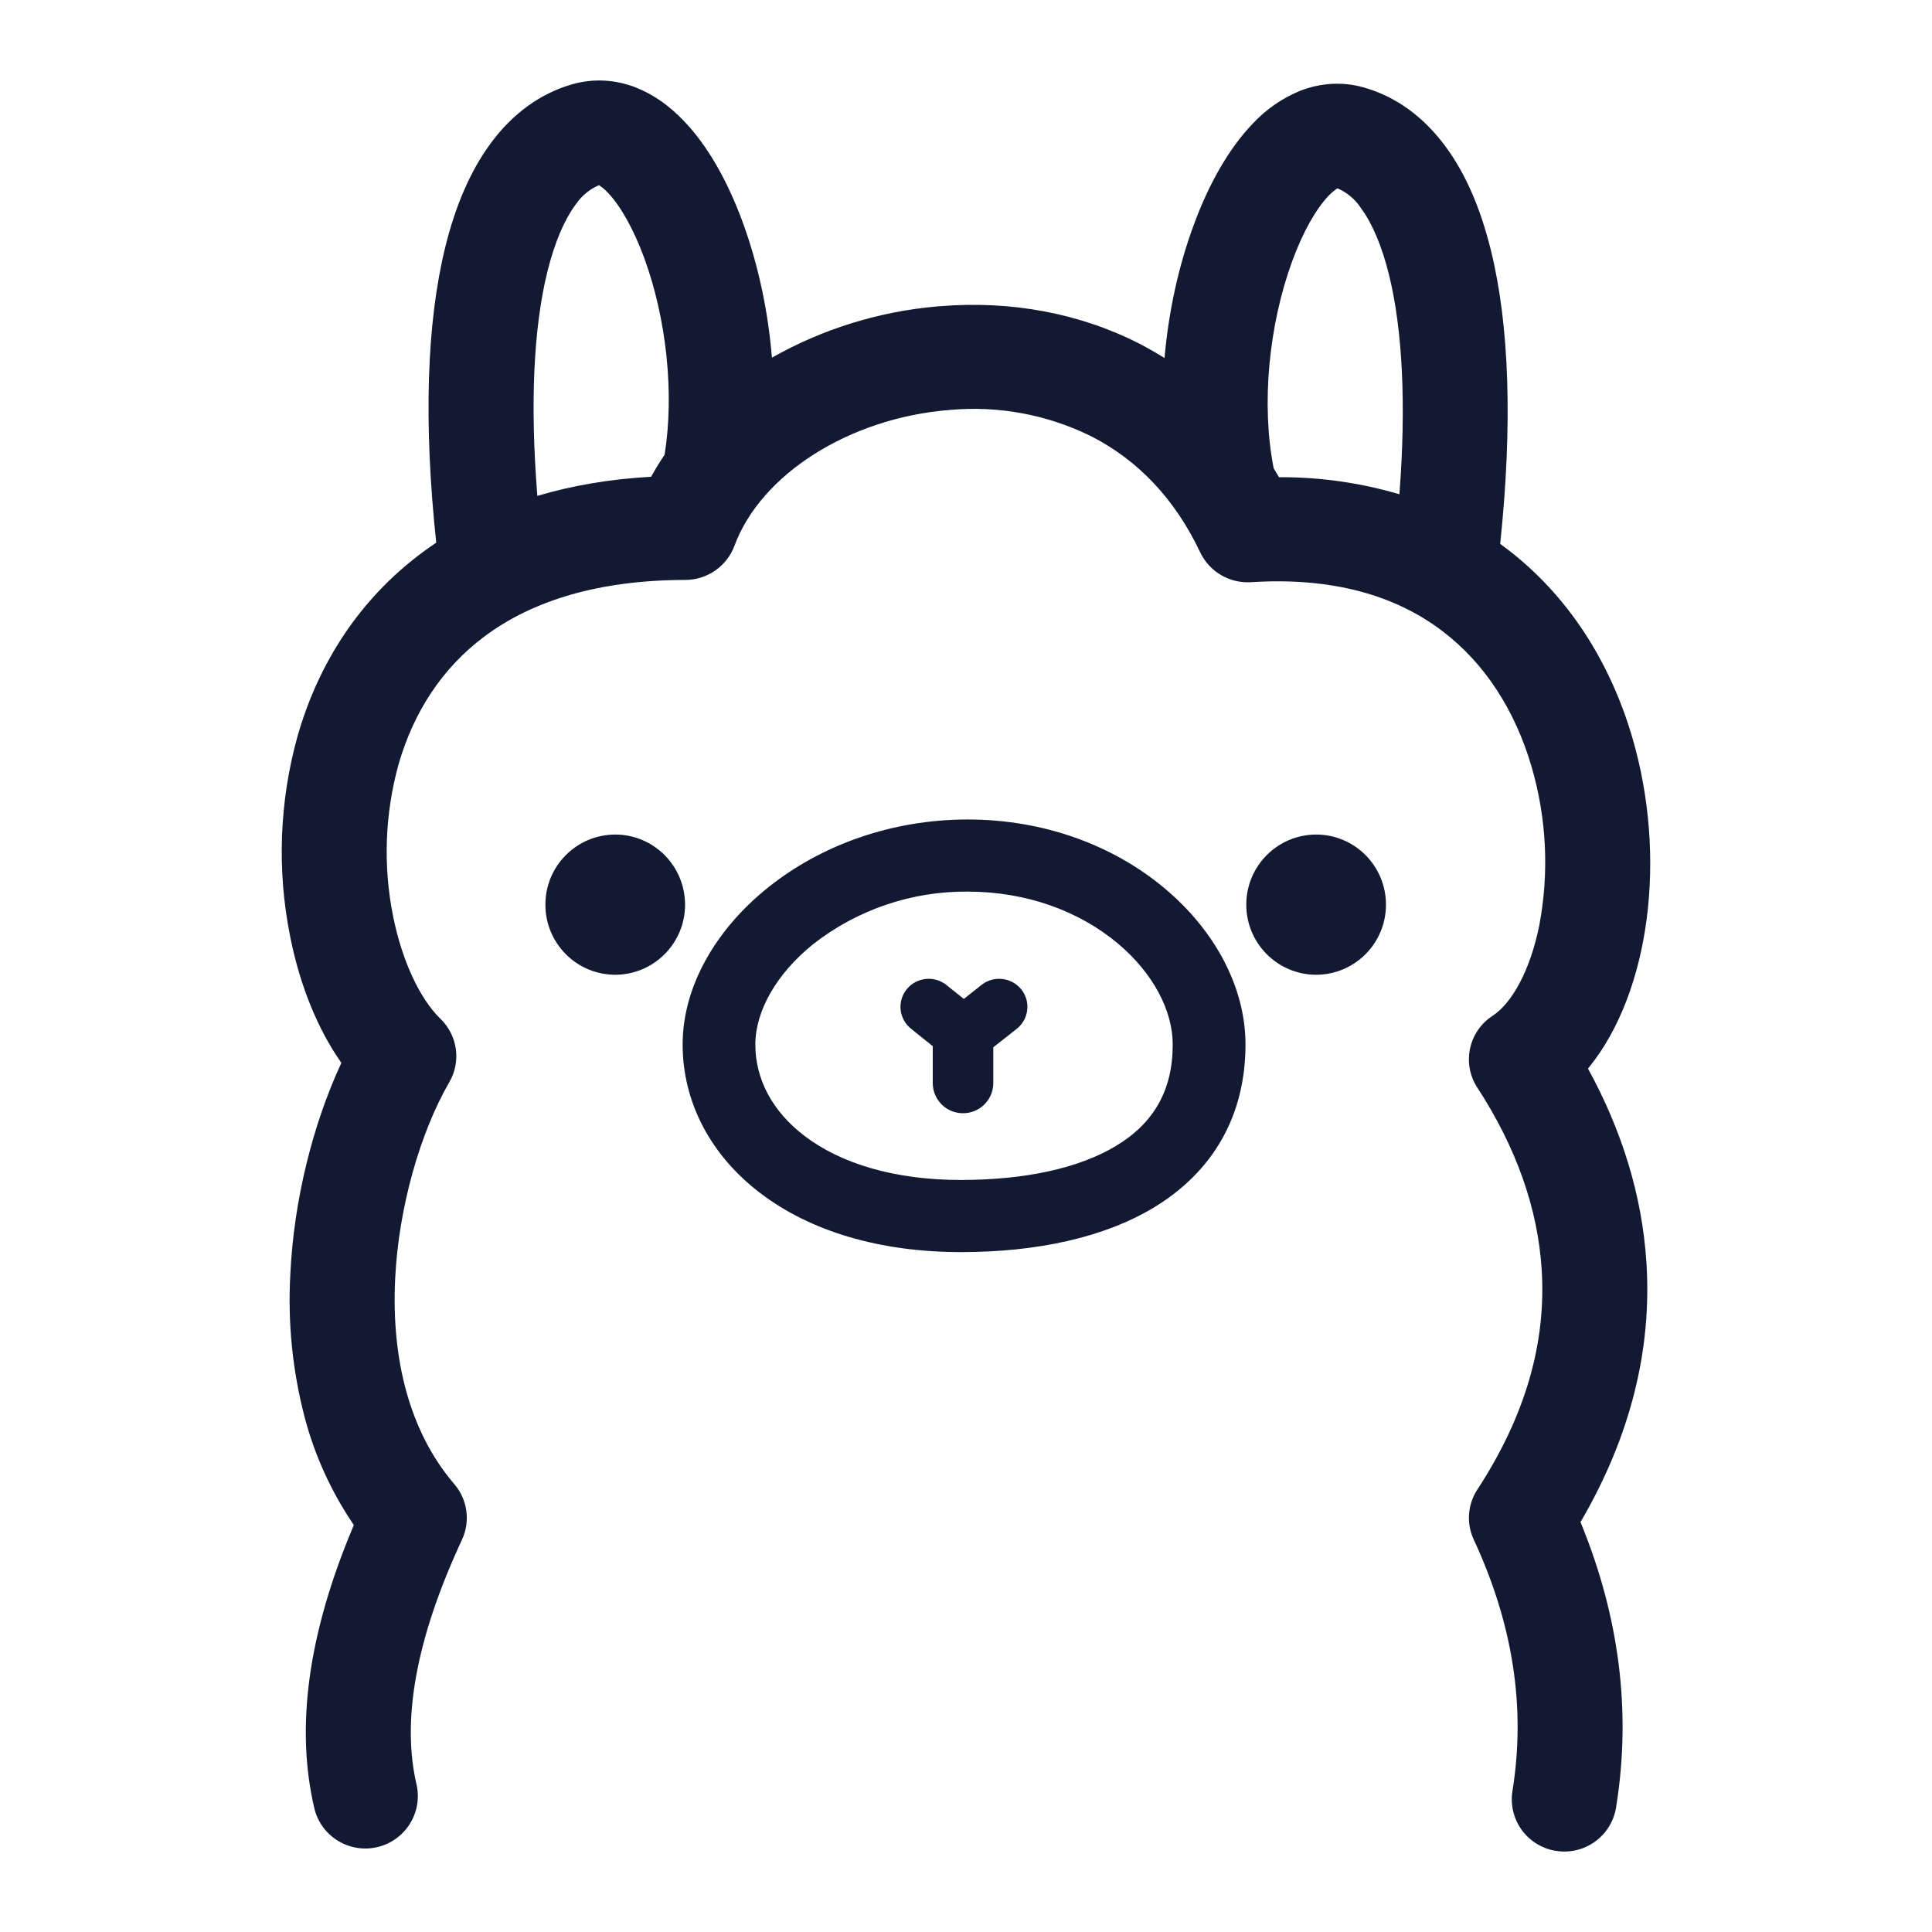
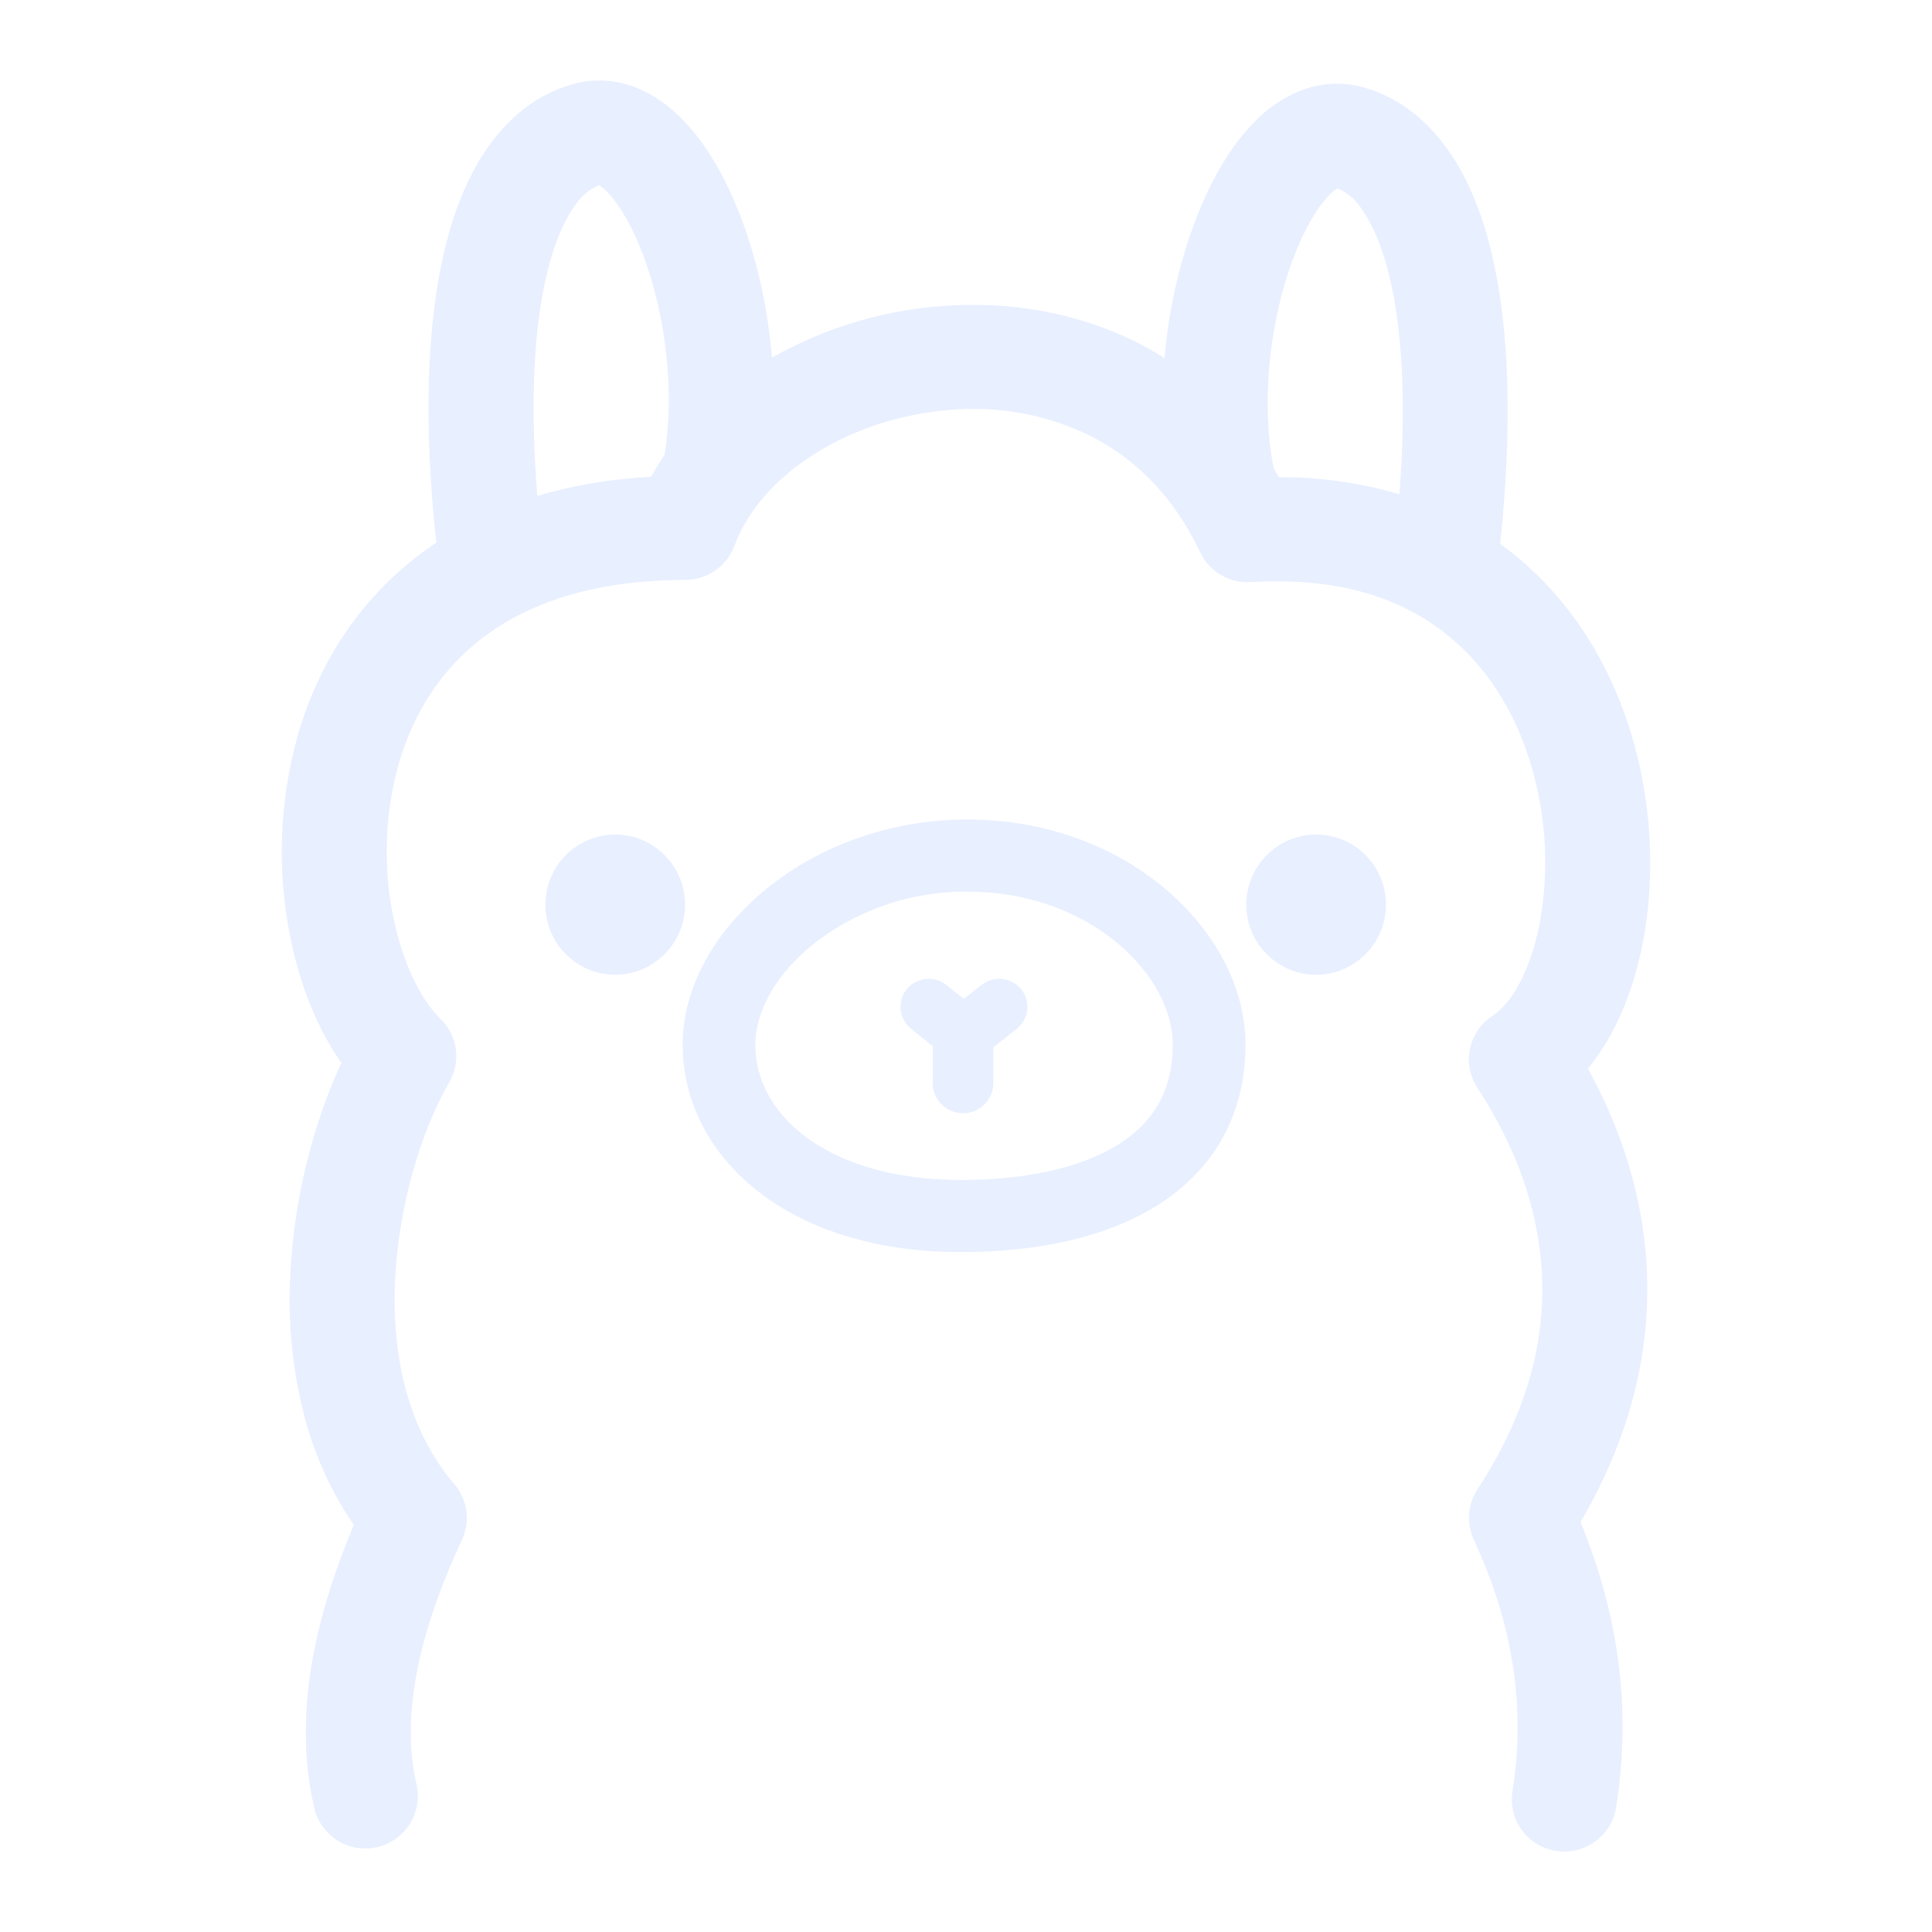
- <svg xmlns="http://www.w3.org/2000/svg" fill="#121a33" fill-rule="evenodd" height="24" style="flex:none;line-height:1" viewBox="0 0 24 24" width="24">
+ <svg xmlns="http://www.w3.org/2000/svg" fill="#e8efff" fill-rule="evenodd" height="24" style="flex:none;line-height:1" viewBox="0 0 24 24" width="24">
  <path d="M7.905 1.09c.216.085.411.225.588.41.295.306.544.744.734 1.263.191.522.315 1.1.362 1.68a5.054 5.054 0 012.049-.636l.051-.004c.87-.07 1.73.087 2.48.474.101.053.2.11.297.17.05-.569.172-1.134.36-1.644.19-.52.439-.957.733-1.264a1.67 1.67 0 01.589-.41c.257-.1.53-.118.796-.042.401.114.745.368 1.016.737.248.337.434.769.561 1.287.23.934.27 2.163.115 3.645l.053.04.026.019c.757.576 1.284 1.397 1.563 2.35.435 1.487.216 3.155-.534 4.088l-.018.021.002.003c.417.762.67 1.567.724 2.4l.002.03c.064 1.065-.2 2.137-.814 3.19l-.007.01.01.024c.472 1.157.62 2.322.438 3.486l-.006.039a.651.651 0 01-.747.536.648.648 0 01-.54-.742c.167-1.033.01-2.069-.48-3.123a.643.643 0 01.04-.617l.004-.006c.604-.924.854-1.83.8-2.72-.046-.779-.325-1.544-.8-2.273a.644.644 0 01.18-.886l.009-.006c.243-.159.467-.565.58-1.12a4.229 4.229 0 00-.095-1.974c-.205-.7-.58-1.284-1.105-1.683-.595-.454-1.383-.673-2.38-.61a.653.653 0 01-.632-.371c-.314-.665-.772-1.141-1.343-1.436a3.288 3.288 0 00-1.772-.332c-1.245.099-2.343.801-2.67 1.686a.652.652 0 01-.61.425c-1.067.002-1.893.252-2.497.703-.522.39-.878.935-1.066 1.588a4.07 4.07 0 00-.068 1.886c.112.558.331 1.02.582 1.269l.008.007c.212.207.257.53.109.785-.36.622-.629 1.549-.673 2.44-.05 1.018.186 1.902.719 2.536l.016.019a.643.643 0 01.095.69c-.576 1.236-.753 2.252-.562 3.052a.652.652 0 01-1.269.298c-.243-1.018-.078-2.184.473-3.498l.014-.035-.008-.012a4.339 4.339 0 01-.598-1.309l-.005-.019a5.764 5.764 0 01-.177-1.785c.044-.91.278-1.842.622-2.59l.012-.026-.002-.002c-.293-.418-.51-.953-.63-1.545l-.005-.024a5.352 5.352 0 01.093-2.49c.262-.915.777-1.701 1.536-2.269.06-.045.123-.09.186-.132-.159-1.493-.119-2.73.112-3.67.127-.518.314-.95.562-1.287.27-.368.614-.622 1.015-.737.266-.076.54-.059.797.042zm4.116 9.09c.936 0 1.8.313 2.446.855.63.527 1.005 1.235 1.005 1.94 0 .888-.406 1.58-1.133 2.022-.62.375-1.451.557-2.403.557-1.009 0-1.871-.259-2.493-.734-.617-.47-.963-1.13-.963-1.845 0-.707.398-1.417 1.056-1.946.668-.537 1.55-.849 2.485-.849zm0 .896a3.07 3.07 0 00-1.916.65c-.461.37-.722.835-.722 1.25 0 .428.21.829.61 1.134.455.347 1.124.548 1.943.548.799 0 1.473-.147 1.932-.426.463-.28.7-.686.7-1.257 0-.423-.246-.89-.683-1.256-.484-.405-1.14-.643-1.864-.643zm.662 1.21l.004.004c.12.151.095.37-.056.49l-.292.23v.446a.375.375 0 01-.376.373.375.375 0 01-.376-.373v-.46l-.271-.218a.347.347 0 01-.052-.49.353.353 0 01.494-.051l.215.172.22-.174a.353.353 0 01.49.051zm-5.04-1.919c.478 0 .867.39.867.871a.87.87 0 01-.868.871.87.87 0 01-.867-.87.87.87 0 01.867-.872zm8.706 0c.48 0 .868.39.868.871a.87.87 0 01-.868.871.87.87 0 01-.867-.87.87.87 0 01.867-.872zM7.44 2.3l-.003.002a.659.659 0 00-.285.238l-.005.006c-.138.189-.258.467-.348.832-.17.692-.216 1.631-.124 2.782.43-.128.899-.208 1.404-.237l.01-.001.019-.034c.046-.082.095-.161.148-.239.123-.771.022-1.692-.253-2.444-.134-.364-.297-.65-.453-.813a.628.628 0 00-.107-.09L7.44 2.3zm9.174.04l-.002.001a.628.628 0 00-.107.09c-.156.163-.32.45-.453.814-.29.794-.387 1.776-.23 2.572l.058.097.008.014h.03a5.184 5.184 0 011.466.212c.086-1.124.038-2.043-.128-2.722-.09-.365-.21-.643-.349-.832l-.004-.006a.659.659 0 00-.285-.239h-.004z" />
</svg>
